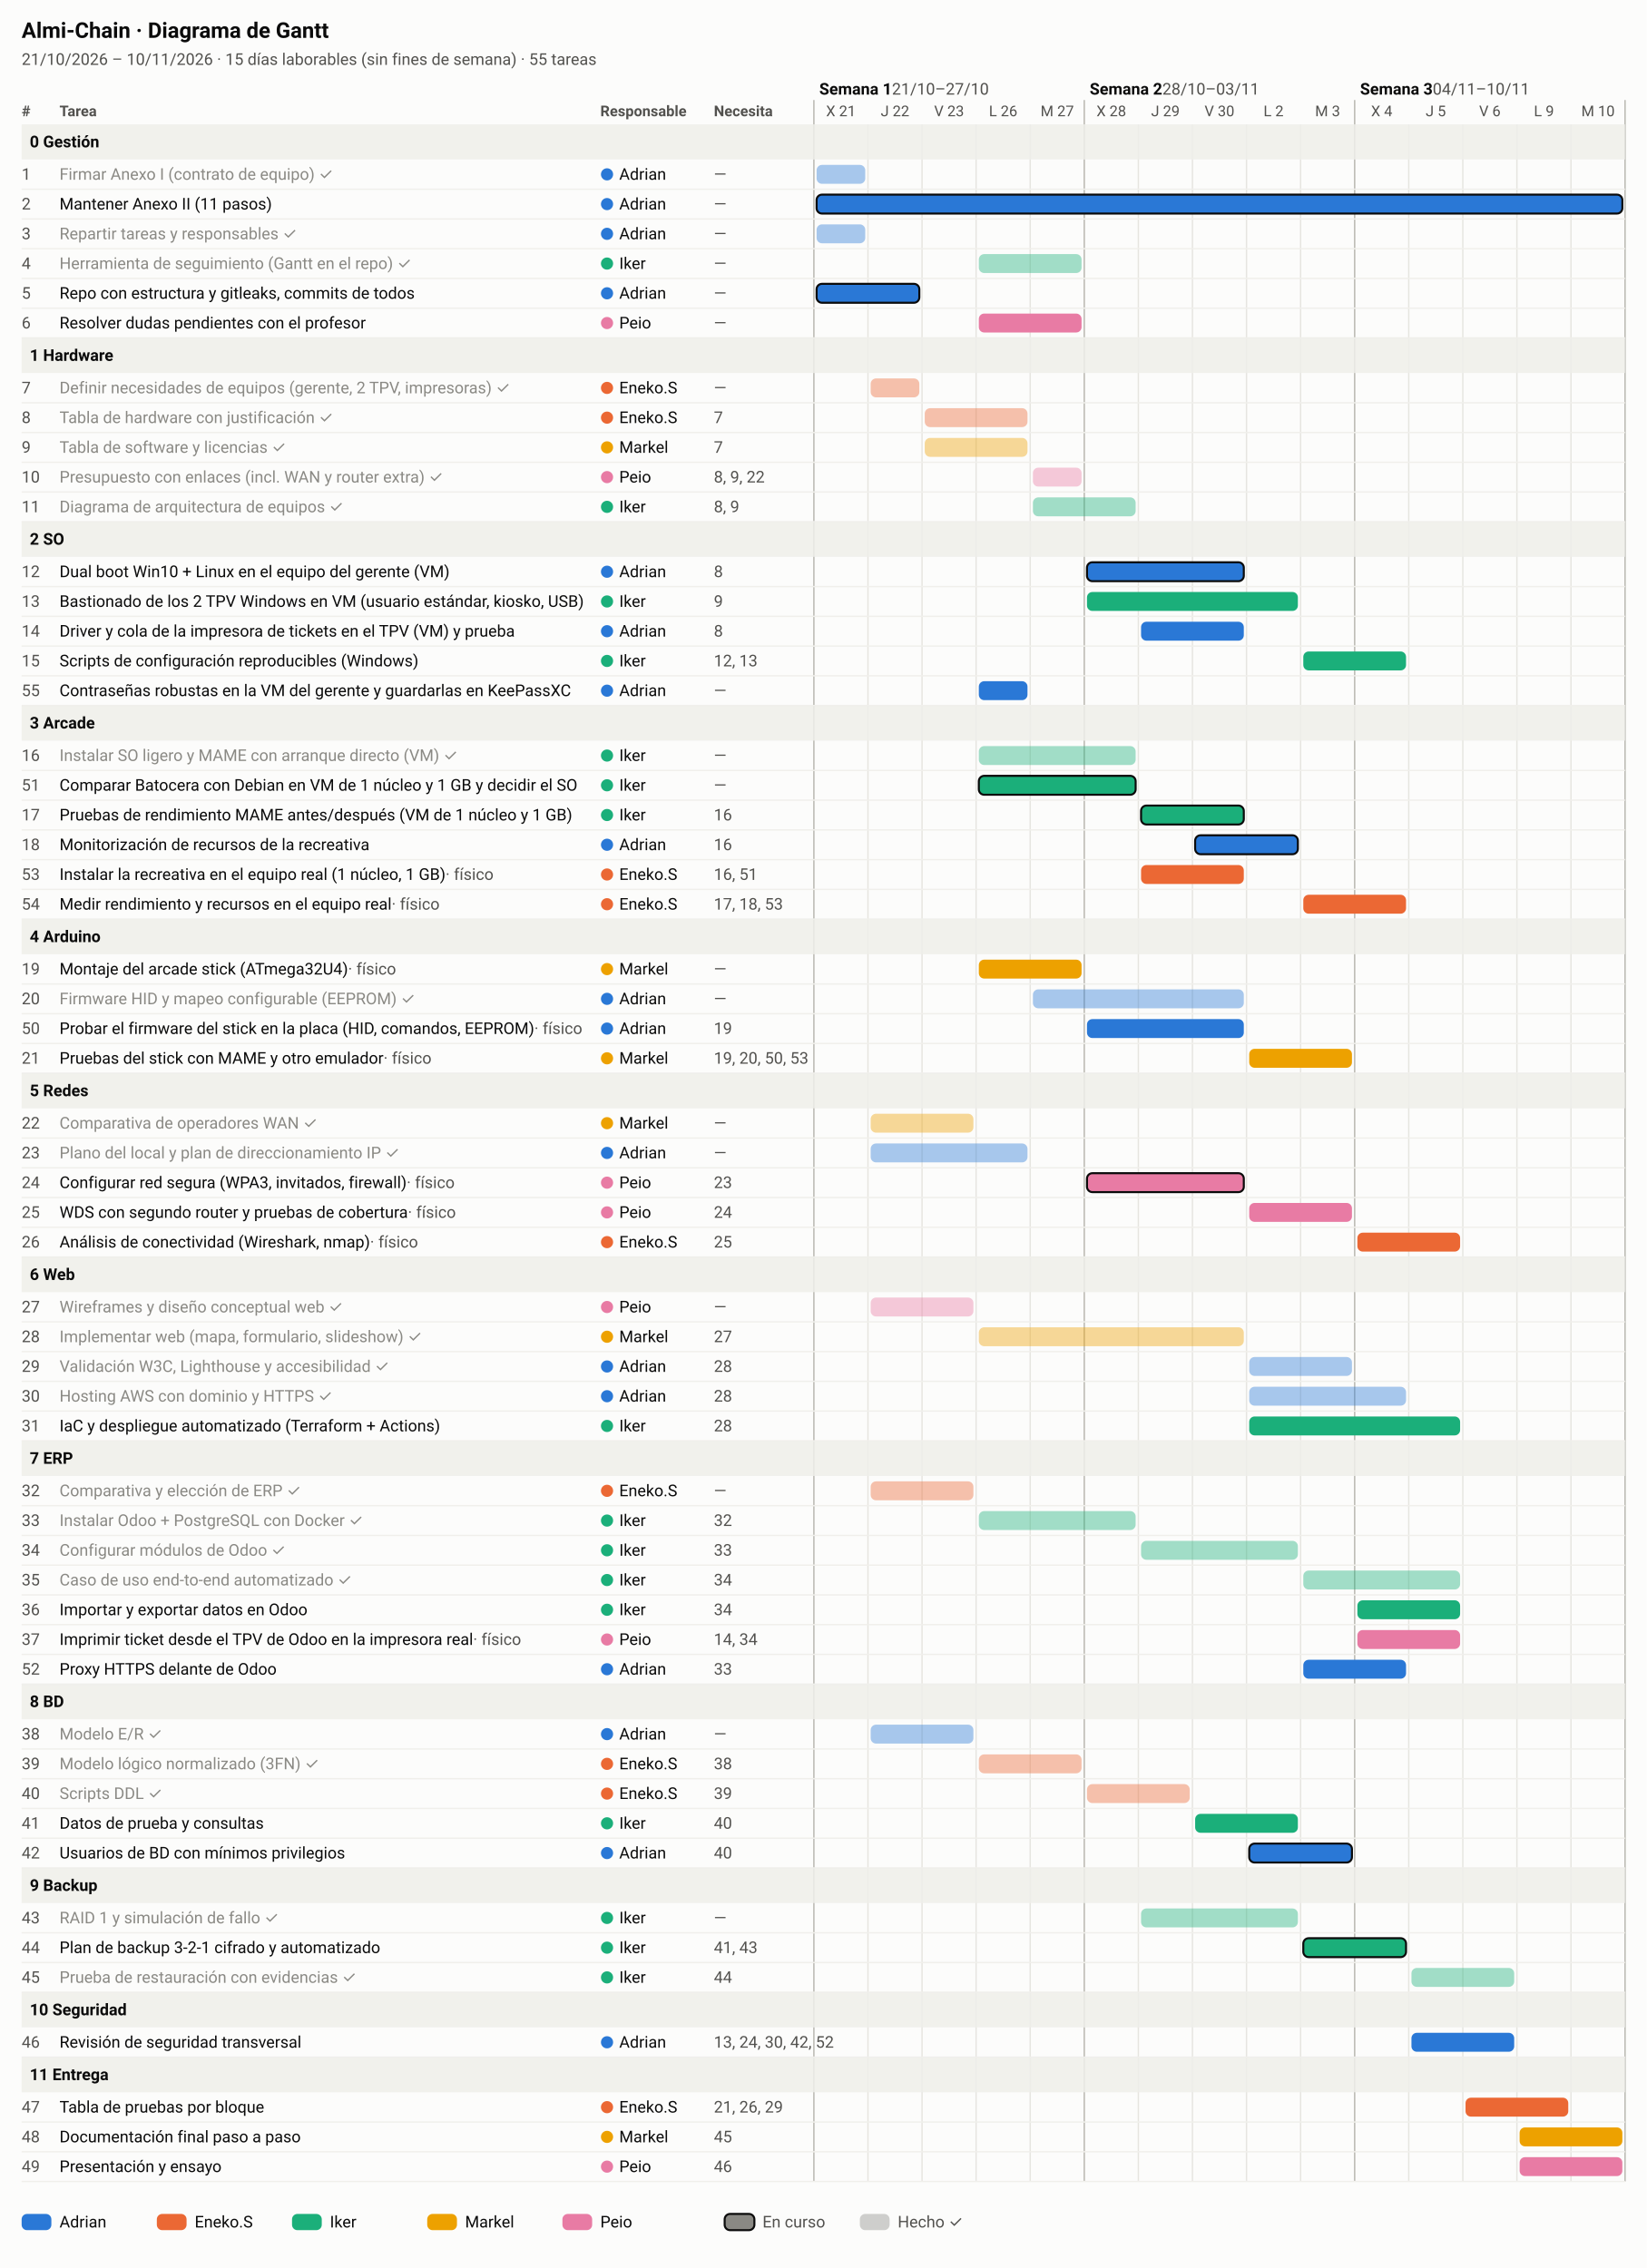
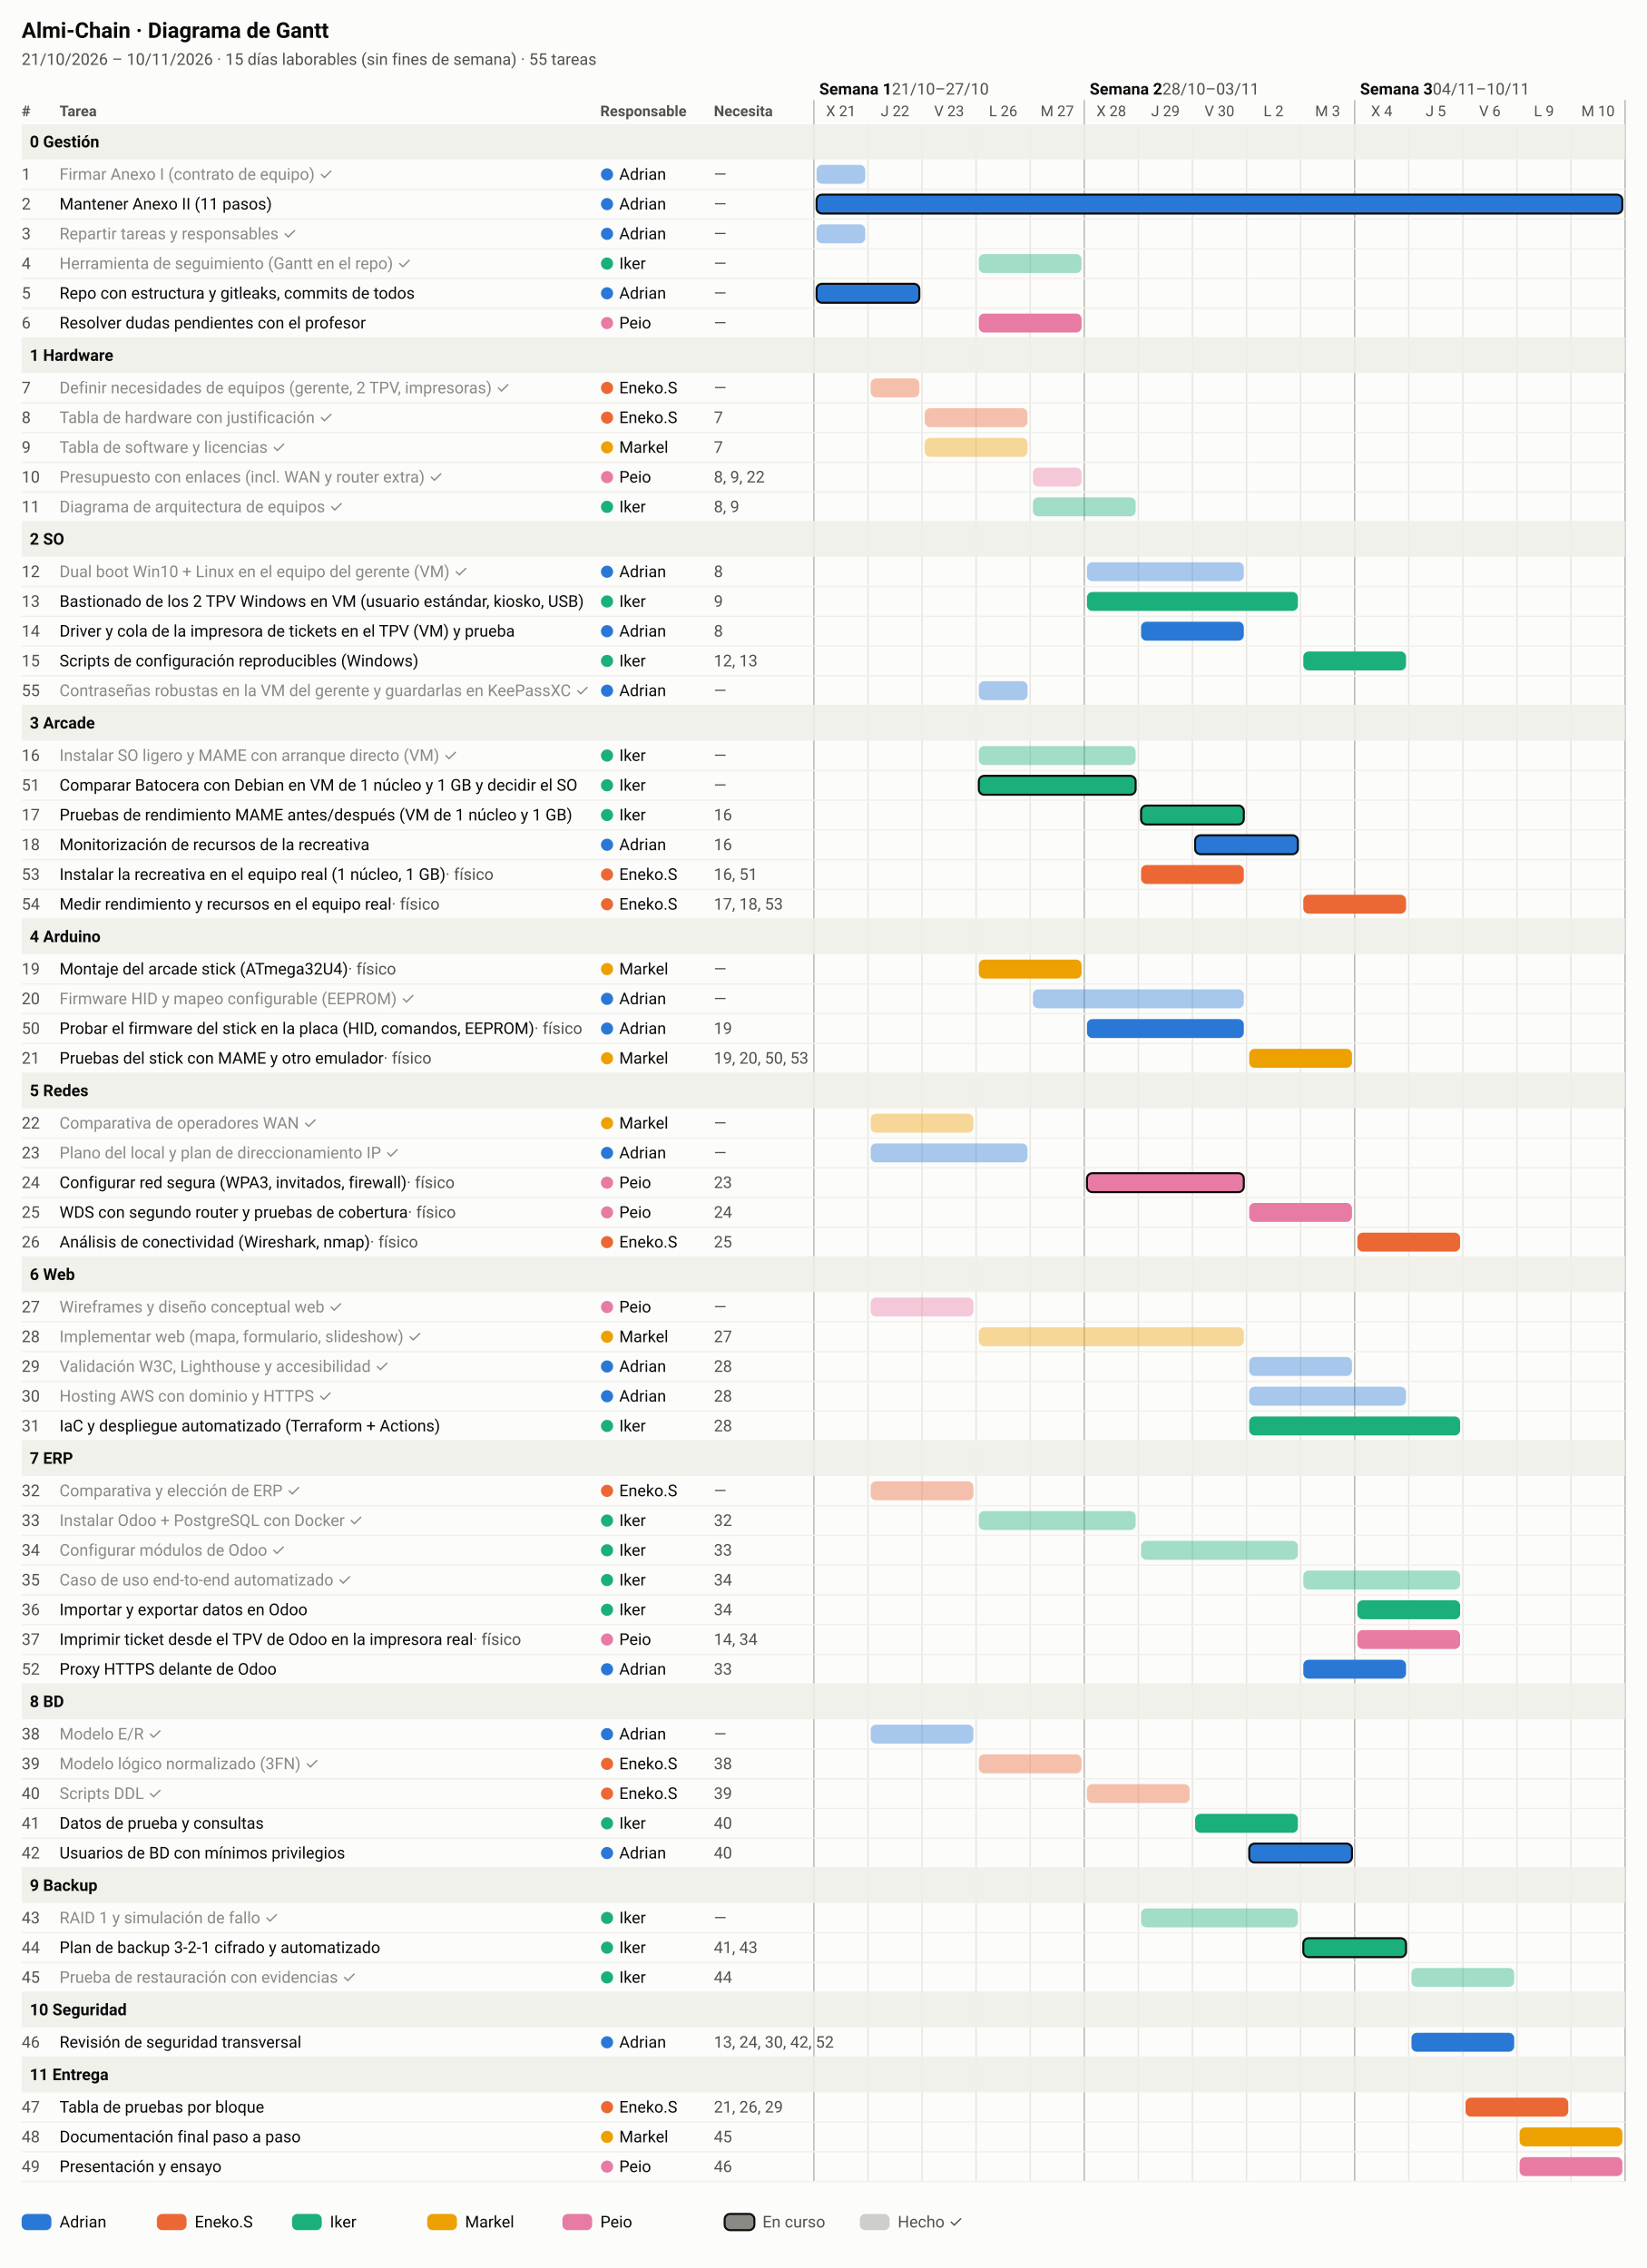
<svg xmlns="http://www.w3.org/2000/svg" width="1218" height="1678" viewBox="0 0 1218 1678" font-family="system-ui, -apple-system, Segoe UI, Roboto, sans-serif" font-size="12">
  <style>.t{fill:#0b0b0b}.s{fill:#52514e}.m{fill:#8a8984}.b{font-weight:600}</style>
  <rect width="1218" height="1678" fill="#fcfcfb" />
  <text x="16" y="28" class="t b" font-size="16">Almi-Chain · Diagrama de Gantt</text>
  <text x="16" y="48" class="s">21/10/2026 – 10/11/2026 · 15 días laborables (sin fines de semana) · 55 tareas</text>
  <text x="606" y="70" class="t b">Semana 1<tspan class="s" font-weight="400"> 21/10–27/10</tspan>
  </text>
  <text x="806" y="70" class="t b">Semana 2<tspan class="s" font-weight="400"> 28/10–03/11</tspan>
  </text>
  <text x="1006" y="70" class="t b">Semana 3<tspan class="s" font-weight="400"> 04/11–10/11</tspan>
  </text>
  <text x="622.0" y="86" text-anchor="middle" class="s" font-size="11">X 21</text>
  <text x="662.0" y="86" text-anchor="middle" class="s" font-size="11">J 22</text>
  <text x="702.0" y="86" text-anchor="middle" class="s" font-size="11">V 23</text>
  <text x="742.0" y="86" text-anchor="middle" class="s" font-size="11">L 26</text>
  <text x="782.0" y="86" text-anchor="middle" class="s" font-size="11">M 27</text>
  <text x="822.0" y="86" text-anchor="middle" class="s" font-size="11">X 28</text>
  <text x="862.0" y="86" text-anchor="middle" class="s" font-size="11">J 29</text>
  <text x="902.0" y="86" text-anchor="middle" class="s" font-size="11">V 30</text>
  <text x="942.0" y="86" text-anchor="middle" class="s" font-size="11">L 2</text>
  <text x="982.0" y="86" text-anchor="middle" class="s" font-size="11">M 3</text>
  <text x="1022.0" y="86" text-anchor="middle" class="s" font-size="11">X 4</text>
  <text x="1062.0" y="86" text-anchor="middle" class="s" font-size="11">J 5</text>
  <text x="1102.0" y="86" text-anchor="middle" class="s" font-size="11">V 6</text>
  <text x="1142.0" y="86" text-anchor="middle" class="s" font-size="11">L 9</text>
  <text x="1182.0" y="86" text-anchor="middle" class="s" font-size="11">M 10</text>
  <text x="16" y="86" class="s b" font-size="11">#</text>
  <text x="44" y="86" class="s b" font-size="11">Tarea</text>
  <text x="444" y="86" class="s b" font-size="11">Responsable</text>
  <text x="528" y="86" class="s b" font-size="11">Necesita</text>
  <line x1="602" y1="74" x2="602" y2="1614" stroke="#b8b7b0" stroke-width="1" />
  <line x1="642" y1="92" x2="642" y2="1614" stroke="#e6e5e0" stroke-width="1" />
  <line x1="682" y1="92" x2="682" y2="1614" stroke="#e6e5e0" stroke-width="1" />
  <line x1="722" y1="92" x2="722" y2="1614" stroke="#e6e5e0" stroke-width="1" />
  <line x1="762" y1="92" x2="762" y2="1614" stroke="#e6e5e0" stroke-width="1" />
  <line x1="802" y1="74" x2="802" y2="1614" stroke="#b8b7b0" stroke-width="1" />
  <line x1="842" y1="92" x2="842" y2="1614" stroke="#e6e5e0" stroke-width="1" />
  <line x1="882" y1="92" x2="882" y2="1614" stroke="#e6e5e0" stroke-width="1" />
  <line x1="922" y1="92" x2="922" y2="1614" stroke="#e6e5e0" stroke-width="1" />
  <line x1="962" y1="92" x2="962" y2="1614" stroke="#e6e5e0" stroke-width="1" />
  <line x1="1002" y1="74" x2="1002" y2="1614" stroke="#b8b7b0" stroke-width="1" />
  <line x1="1042" y1="92" x2="1042" y2="1614" stroke="#e6e5e0" stroke-width="1" />
  <line x1="1082" y1="92" x2="1082" y2="1614" stroke="#e6e5e0" stroke-width="1" />
  <line x1="1122" y1="92" x2="1122" y2="1614" stroke="#e6e5e0" stroke-width="1" />
  <line x1="1162" y1="92" x2="1162" y2="1614" stroke="#e6e5e0" stroke-width="1" />
  <line x1="1202" y1="74" x2="1202" y2="1614" stroke="#b8b7b0" stroke-width="1" />
  <rect x="16" y="92" width="1186" height="26" fill="#efeeea" fill-opacity="0.85" />
  <text x="22" y="109" class="t b">0 Gestión</text>
  <line x1="16" y1="140" x2="1202" y2="140" stroke="#f0efeb" />
  <text x="16" y="133.0" class="s">1</text>
  <text x="44" y="133.0" class="m">Firmar Anexo I (contrato de equipo) ✓</text>
  <circle cx="449" cy="129.0" r="4.5" fill="#2a78d6" />
  <text x="458" y="133.0" class="t">Adrian</text>
  <text x="528" y="133.0" class="s">—</text>
  <rect x="604" y="122" width="36" height="14" rx="4" fill="#2a78d6" fill-opacity="0.4" />
  <line x1="16" y1="162" x2="1202" y2="162" stroke="#f0efeb" />
  <text x="16" y="155.0" class="s">2</text>
  <text x="44" y="155.0" class="t">Mantener Anexo II (11 pasos)</text>
  <circle cx="449" cy="151.0" r="4.5" fill="#2a78d6" />
  <text x="458" y="155.0" class="t">Adrian</text>
  <text x="528" y="155.0" class="s">—</text>
  <rect x="604" y="144" width="596" height="14" rx="4" fill="#2a78d6" stroke="#0b0b0b" stroke-width="1.5" />
  <line x1="16" y1="184" x2="1202" y2="184" stroke="#f0efeb" />
  <text x="16" y="177.0" class="s">3</text>
  <text x="44" y="177.0" class="m">Repartir tareas y responsables ✓</text>
  <circle cx="449" cy="173.0" r="4.5" fill="#2a78d6" />
  <text x="458" y="177.0" class="t">Adrian</text>
  <text x="528" y="177.0" class="s">—</text>
  <rect x="604" y="166" width="36" height="14" rx="4" fill="#2a78d6" fill-opacity="0.4" />
  <line x1="16" y1="206" x2="1202" y2="206" stroke="#f0efeb" />
  <text x="16" y="199.0" class="s">4</text>
  <text x="44" y="199.0" class="m">Herramienta de seguimiento (Gantt en el repo) ✓</text>
  <circle cx="449" cy="195.0" r="4.5" fill="#1baf7a" />
  <text x="458" y="199.0" class="t">Iker</text>
  <text x="528" y="199.0" class="s">—</text>
  <rect x="724" y="188" width="76" height="14" rx="4" fill="#1baf7a" fill-opacity="0.4" />
  <line x1="16" y1="228" x2="1202" y2="228" stroke="#f0efeb" />
  <text x="16" y="221.0" class="s">5</text>
  <text x="44" y="221.0" class="t">Repo con estructura y gitleaks, commits de todos</text>
  <circle cx="449" cy="217.0" r="4.5" fill="#2a78d6" />
  <text x="458" y="221.0" class="t">Adrian</text>
  <text x="528" y="221.0" class="s">—</text>
  <rect x="604" y="210" width="76" height="14" rx="4" fill="#2a78d6" stroke="#0b0b0b" stroke-width="1.5" />
  <line x1="16" y1="250" x2="1202" y2="250" stroke="#f0efeb" />
  <text x="16" y="243.0" class="s">6</text>
  <text x="44" y="243.0" class="t">Resolver dudas pendientes con el profesor</text>
  <circle cx="449" cy="239.0" r="4.5" fill="#e87ba4" />
  <text x="458" y="243.0" class="t">Peio</text>
  <text x="528" y="243.0" class="s">—</text>
  <rect x="724" y="232" width="76" height="14" rx="4" fill="#e87ba4" />
  <rect x="16" y="250" width="1186" height="26" fill="#efeeea" fill-opacity="0.85" />
  <text x="22" y="267" class="t b">1 Hardware</text>
  <line x1="16" y1="298" x2="1202" y2="298" stroke="#f0efeb" />
  <text x="16" y="291.0" class="s">7</text>
  <text x="44" y="291.0" class="m">Definir necesidades de equipos (gerente, 2 TPV, impresoras) ✓</text>
  <circle cx="449" cy="287.0" r="4.5" fill="#eb6834" />
  <text x="458" y="291.0" class="t">Eneko.S</text>
  <text x="528" y="291.0" class="s">—</text>
  <rect x="644" y="280" width="36" height="14" rx="4" fill="#eb6834" fill-opacity="0.4" />
  <line x1="16" y1="320" x2="1202" y2="320" stroke="#f0efeb" />
  <text x="16" y="313.0" class="s">8</text>
  <text x="44" y="313.0" class="m">Tabla de hardware con justificación ✓</text>
  <circle cx="449" cy="309.0" r="4.5" fill="#eb6834" />
  <text x="458" y="313.0" class="t">Eneko.S</text>
  <text x="528" y="313.0" class="s">7</text>
  <rect x="684" y="302" width="76" height="14" rx="4" fill="#eb6834" fill-opacity="0.4" />
  <line x1="16" y1="342" x2="1202" y2="342" stroke="#f0efeb" />
  <text x="16" y="335.0" class="s">9</text>
  <text x="44" y="335.0" class="m">Tabla de software y licencias ✓</text>
  <circle cx="449" cy="331.0" r="4.5" fill="#eda100" />
  <text x="458" y="335.0" class="t">Markel</text>
  <text x="528" y="335.0" class="s">7</text>
  <rect x="684" y="324" width="76" height="14" rx="4" fill="#eda100" fill-opacity="0.4" />
  <line x1="16" y1="364" x2="1202" y2="364" stroke="#f0efeb" />
  <text x="16" y="357.0" class="s">10</text>
  <text x="44" y="357.0" class="m">Presupuesto con enlaces (incl. WAN y router extra) ✓</text>
  <circle cx="449" cy="353.0" r="4.5" fill="#e87ba4" />
  <text x="458" y="357.0" class="t">Peio</text>
  <text x="528" y="357.0" class="s">8, 9, 22</text>
  <rect x="764" y="346" width="36" height="14" rx="4" fill="#e87ba4" fill-opacity="0.4" />
  <line x1="16" y1="386" x2="1202" y2="386" stroke="#f0efeb" />
  <text x="16" y="379.0" class="s">11</text>
  <text x="44" y="379.0" class="m">Diagrama de arquitectura de equipos ✓</text>
  <circle cx="449" cy="375.0" r="4.5" fill="#1baf7a" />
  <text x="458" y="379.0" class="t">Iker</text>
  <text x="528" y="379.0" class="s">8, 9</text>
  <rect x="764" y="368" width="76" height="14" rx="4" fill="#1baf7a" fill-opacity="0.4" />
  <rect x="16" y="386" width="1186" height="26" fill="#efeeea" fill-opacity="0.85" />
  <text x="22" y="403" class="t b">2 SO</text>
  <line x1="16" y1="434" x2="1202" y2="434" stroke="#f0efeb" />
  <text x="16" y="427.0" class="s">12</text>
-   <text x="44" y="427.0" class="t">Dual boot Win10 + Linux en el equipo del gerente (VM)</text>
+   <text x="44" y="427.0" class="m">Dual boot Win10 + Linux en el equipo del gerente (VM) ✓</text>
  <circle cx="449" cy="423.0" r="4.5" fill="#2a78d6" />
  <text x="458" y="427.0" class="t">Adrian</text>
  <text x="528" y="427.0" class="s">8</text>
-   <rect x="804" y="416" width="116" height="14" rx="4" fill="#2a78d6" stroke="#0b0b0b" stroke-width="1.5" />
+   <rect x="804" y="416" width="116" height="14" rx="4" fill="#2a78d6" fill-opacity="0.4" />
  <line x1="16" y1="456" x2="1202" y2="456" stroke="#f0efeb" />
  <text x="16" y="449.0" class="s">13</text>
  <text x="44" y="449.0" class="t">Bastionado de los 2 TPV Windows en VM (usuario estándar, kiosko, USB)</text>
  <circle cx="449" cy="445.0" r="4.5" fill="#1baf7a" />
  <text x="458" y="449.0" class="t">Iker</text>
  <text x="528" y="449.0" class="s">9</text>
  <rect x="804" y="438" width="156" height="14" rx="4" fill="#1baf7a" />
  <line x1="16" y1="478" x2="1202" y2="478" stroke="#f0efeb" />
  <text x="16" y="471.0" class="s">14</text>
  <text x="44" y="471.0" class="t">Driver y cola de la impresora de tickets en el TPV (VM) y prueba</text>
  <circle cx="449" cy="467.0" r="4.5" fill="#2a78d6" />
  <text x="458" y="471.0" class="t">Adrian</text>
  <text x="528" y="471.0" class="s">8</text>
  <rect x="844" y="460" width="76" height="14" rx="4" fill="#2a78d6" />
  <line x1="16" y1="500" x2="1202" y2="500" stroke="#f0efeb" />
  <text x="16" y="493.0" class="s">15</text>
  <text x="44" y="493.0" class="t">Scripts de configuración reproducibles (Windows)</text>
  <circle cx="449" cy="489.0" r="4.5" fill="#1baf7a" />
  <text x="458" y="493.0" class="t">Iker</text>
  <text x="528" y="493.0" class="s">12, 13</text>
  <rect x="964" y="482" width="76" height="14" rx="4" fill="#1baf7a" />
  <line x1="16" y1="522" x2="1202" y2="522" stroke="#f0efeb" />
  <text x="16" y="515.0" class="s">55</text>
-   <text x="44" y="515.0" class="t">Contraseñas robustas en la VM del gerente y guardarlas en KeePassXC</text>
+   <text x="44" y="515.0" class="m">Contraseñas robustas en la VM del gerente y guardarlas en KeePassXC ✓</text>
  <circle cx="449" cy="511.0" r="4.5" fill="#2a78d6" />
  <text x="458" y="515.0" class="t">Adrian</text>
  <text x="528" y="515.0" class="s">—</text>
-   <rect x="724" y="504" width="36" height="14" rx="4" fill="#2a78d6" />
+   <rect x="724" y="504" width="36" height="14" rx="4" fill="#2a78d6" fill-opacity="0.4" />
  <rect x="16" y="522" width="1186" height="26" fill="#efeeea" fill-opacity="0.85" />
  <text x="22" y="539" class="t b">3 Arcade</text>
  <line x1="16" y1="570" x2="1202" y2="570" stroke="#f0efeb" />
  <text x="16" y="563.0" class="s">16</text>
  <text x="44" y="563.0" class="m">Instalar SO ligero y MAME con arranque directo (VM) ✓</text>
  <circle cx="449" cy="559.0" r="4.5" fill="#1baf7a" />
  <text x="458" y="563.0" class="t">Iker</text>
  <text x="528" y="563.0" class="s">—</text>
  <rect x="724" y="552" width="116" height="14" rx="4" fill="#1baf7a" fill-opacity="0.4" />
  <line x1="16" y1="592" x2="1202" y2="592" stroke="#f0efeb" />
  <text x="16" y="585.0" class="s">51</text>
  <text x="44" y="585.0" class="t">Comparar Batocera con Debian en VM de 1 núcleo y 1 GB y decidir el SO</text>
  <circle cx="449" cy="581.0" r="4.5" fill="#1baf7a" />
  <text x="458" y="585.0" class="t">Iker</text>
  <text x="528" y="585.0" class="s">—</text>
  <rect x="724" y="574" width="116" height="14" rx="4" fill="#1baf7a" stroke="#0b0b0b" stroke-width="1.5" />
  <line x1="16" y1="614" x2="1202" y2="614" stroke="#f0efeb" />
  <text x="16" y="607.0" class="s">17</text>
  <text x="44" y="607.0" class="t">Pruebas de rendimiento MAME antes/después (VM de 1 núcleo y 1 GB)</text>
  <circle cx="449" cy="603.0" r="4.5" fill="#1baf7a" />
  <text x="458" y="607.0" class="t">Iker</text>
  <text x="528" y="607.0" class="s">16</text>
  <rect x="844" y="596" width="76" height="14" rx="4" fill="#1baf7a" stroke="#0b0b0b" stroke-width="1.5" />
  <line x1="16" y1="636" x2="1202" y2="636" stroke="#f0efeb" />
  <text x="16" y="629.0" class="s">18</text>
  <text x="44" y="629.0" class="t">Monitorización de recursos de la recreativa</text>
  <circle cx="449" cy="625.0" r="4.5" fill="#2a78d6" />
  <text x="458" y="629.0" class="t">Adrian</text>
  <text x="528" y="629.0" class="s">16</text>
  <rect x="884" y="618" width="76" height="14" rx="4" fill="#2a78d6" stroke="#0b0b0b" stroke-width="1.5" />
  <line x1="16" y1="658" x2="1202" y2="658" stroke="#f0efeb" />
  <text x="16" y="651.0" class="s">53</text>
  <text x="44" y="651.0" class="t">Instalar la recreativa en el equipo real (1 núcleo, 1 GB)<tspan class="s"> · físico</tspan>
  </text>
  <circle cx="449" cy="647.0" r="4.5" fill="#eb6834" />
  <text x="458" y="651.0" class="t">Eneko.S</text>
  <text x="528" y="651.0" class="s">16, 51</text>
  <rect x="844" y="640" width="76" height="14" rx="4" fill="#eb6834" />
  <line x1="16" y1="680" x2="1202" y2="680" stroke="#f0efeb" />
  <text x="16" y="673.0" class="s">54</text>
  <text x="44" y="673.0" class="t">Medir rendimiento y recursos en el equipo real<tspan class="s"> · físico</tspan>
  </text>
  <circle cx="449" cy="669.0" r="4.5" fill="#eb6834" />
  <text x="458" y="673.0" class="t">Eneko.S</text>
  <text x="528" y="673.0" class="s">17, 18, 53</text>
  <rect x="964" y="662" width="76" height="14" rx="4" fill="#eb6834" />
  <rect x="16" y="680" width="1186" height="26" fill="#efeeea" fill-opacity="0.85" />
  <text x="22" y="697" class="t b">4 Arduino</text>
  <line x1="16" y1="728" x2="1202" y2="728" stroke="#f0efeb" />
  <text x="16" y="721.0" class="s">19</text>
  <text x="44" y="721.0" class="t">Montaje del arcade stick (ATmega32U4)<tspan class="s"> · físico</tspan>
  </text>
  <circle cx="449" cy="717.0" r="4.5" fill="#eda100" />
  <text x="458" y="721.0" class="t">Markel</text>
  <text x="528" y="721.0" class="s">—</text>
  <rect x="724" y="710" width="76" height="14" rx="4" fill="#eda100" />
  <line x1="16" y1="750" x2="1202" y2="750" stroke="#f0efeb" />
  <text x="16" y="743.0" class="s">20</text>
  <text x="44" y="743.0" class="m">Firmware HID y mapeo configurable (EEPROM) ✓</text>
  <circle cx="449" cy="739.0" r="4.5" fill="#2a78d6" />
  <text x="458" y="743.0" class="t">Adrian</text>
  <text x="528" y="743.0" class="s">—</text>
  <rect x="764" y="732" width="156" height="14" rx="4" fill="#2a78d6" fill-opacity="0.4" />
  <line x1="16" y1="772" x2="1202" y2="772" stroke="#f0efeb" />
  <text x="16" y="765.0" class="s">50</text>
  <text x="44" y="765.0" class="t">Probar el firmware del stick en la placa (HID, comandos, EEPROM)<tspan class="s"> · físico</tspan>
  </text>
  <circle cx="449" cy="761.0" r="4.5" fill="#2a78d6" />
  <text x="458" y="765.0" class="t">Adrian</text>
  <text x="528" y="765.0" class="s">19</text>
  <rect x="804" y="754" width="116" height="14" rx="4" fill="#2a78d6" />
  <line x1="16" y1="794" x2="1202" y2="794" stroke="#f0efeb" />
  <text x="16" y="787.0" class="s">21</text>
  <text x="44" y="787.0" class="t">Pruebas del stick con MAME y otro emulador<tspan class="s"> · físico</tspan>
  </text>
  <circle cx="449" cy="783.0" r="4.5" fill="#eda100" />
  <text x="458" y="787.0" class="t">Markel</text>
  <text x="528" y="787.0" class="s">19, 20, 50, 53</text>
  <rect x="924" y="776" width="76" height="14" rx="4" fill="#eda100" />
  <rect x="16" y="794" width="1186" height="26" fill="#efeeea" fill-opacity="0.85" />
  <text x="22" y="811" class="t b">5 Redes</text>
  <line x1="16" y1="842" x2="1202" y2="842" stroke="#f0efeb" />
  <text x="16" y="835.0" class="s">22</text>
  <text x="44" y="835.0" class="m">Comparativa de operadores WAN ✓</text>
  <circle cx="449" cy="831.0" r="4.5" fill="#eda100" />
  <text x="458" y="835.0" class="t">Markel</text>
  <text x="528" y="835.0" class="s">—</text>
  <rect x="644" y="824" width="76" height="14" rx="4" fill="#eda100" fill-opacity="0.4" />
  <line x1="16" y1="864" x2="1202" y2="864" stroke="#f0efeb" />
  <text x="16" y="857.0" class="s">23</text>
  <text x="44" y="857.0" class="m">Plano del local y plan de direccionamiento IP ✓</text>
  <circle cx="449" cy="853.0" r="4.5" fill="#2a78d6" />
  <text x="458" y="857.0" class="t">Adrian</text>
  <text x="528" y="857.0" class="s">—</text>
  <rect x="644" y="846" width="116" height="14" rx="4" fill="#2a78d6" fill-opacity="0.4" />
  <line x1="16" y1="886" x2="1202" y2="886" stroke="#f0efeb" />
  <text x="16" y="879.0" class="s">24</text>
  <text x="44" y="879.0" class="t">Configurar red segura (WPA3, invitados, firewall)<tspan class="s"> · físico</tspan>
  </text>
  <circle cx="449" cy="875.0" r="4.5" fill="#e87ba4" />
  <text x="458" y="879.0" class="t">Peio</text>
  <text x="528" y="879.0" class="s">23</text>
  <rect x="804" y="868" width="116" height="14" rx="4" fill="#e87ba4" stroke="#0b0b0b" stroke-width="1.5" />
  <line x1="16" y1="908" x2="1202" y2="908" stroke="#f0efeb" />
  <text x="16" y="901.0" class="s">25</text>
  <text x="44" y="901.0" class="t">WDS con segundo router y pruebas de cobertura<tspan class="s"> · físico</tspan>
  </text>
  <circle cx="449" cy="897.0" r="4.5" fill="#e87ba4" />
  <text x="458" y="901.0" class="t">Peio</text>
  <text x="528" y="901.0" class="s">24</text>
  <rect x="924" y="890" width="76" height="14" rx="4" fill="#e87ba4" />
  <line x1="16" y1="930" x2="1202" y2="930" stroke="#f0efeb" />
  <text x="16" y="923.0" class="s">26</text>
  <text x="44" y="923.0" class="t">Análisis de conectividad (Wireshark, nmap)<tspan class="s"> · físico</tspan>
  </text>
  <circle cx="449" cy="919.0" r="4.5" fill="#eb6834" />
  <text x="458" y="923.0" class="t">Eneko.S</text>
  <text x="528" y="923.0" class="s">25</text>
  <rect x="1004" y="912" width="76" height="14" rx="4" fill="#eb6834" />
  <rect x="16" y="930" width="1186" height="26" fill="#efeeea" fill-opacity="0.85" />
  <text x="22" y="947" class="t b">6 Web</text>
  <line x1="16" y1="978" x2="1202" y2="978" stroke="#f0efeb" />
  <text x="16" y="971.0" class="s">27</text>
  <text x="44" y="971.0" class="m">Wireframes y diseño conceptual web ✓</text>
  <circle cx="449" cy="967.0" r="4.5" fill="#e87ba4" />
  <text x="458" y="971.0" class="t">Peio</text>
  <text x="528" y="971.0" class="s">—</text>
  <rect x="644" y="960" width="76" height="14" rx="4" fill="#e87ba4" fill-opacity="0.4" />
  <line x1="16" y1="1000" x2="1202" y2="1000" stroke="#f0efeb" />
  <text x="16" y="993.0" class="s">28</text>
  <text x="44" y="993.0" class="m">Implementar web (mapa, formulario, slideshow) ✓</text>
  <circle cx="449" cy="989.0" r="4.5" fill="#eda100" />
  <text x="458" y="993.0" class="t">Markel</text>
  <text x="528" y="993.0" class="s">27</text>
  <rect x="724" y="982" width="196" height="14" rx="4" fill="#eda100" fill-opacity="0.4" />
  <line x1="16" y1="1022" x2="1202" y2="1022" stroke="#f0efeb" />
  <text x="16" y="1015.0" class="s">29</text>
  <text x="44" y="1015.0" class="m">Validación W3C, Lighthouse y accesibilidad ✓</text>
  <circle cx="449" cy="1011.0" r="4.5" fill="#2a78d6" />
  <text x="458" y="1015.0" class="t">Adrian</text>
  <text x="528" y="1015.0" class="s">28</text>
  <rect x="924" y="1004" width="76" height="14" rx="4" fill="#2a78d6" fill-opacity="0.4" />
  <line x1="16" y1="1044" x2="1202" y2="1044" stroke="#f0efeb" />
  <text x="16" y="1037.0" class="s">30</text>
  <text x="44" y="1037.0" class="m">Hosting AWS con dominio y HTTPS ✓</text>
  <circle cx="449" cy="1033.0" r="4.5" fill="#2a78d6" />
  <text x="458" y="1037.0" class="t">Adrian</text>
  <text x="528" y="1037.0" class="s">28</text>
  <rect x="924" y="1026" width="116" height="14" rx="4" fill="#2a78d6" fill-opacity="0.4" />
  <line x1="16" y1="1066" x2="1202" y2="1066" stroke="#f0efeb" />
  <text x="16" y="1059.0" class="s">31</text>
  <text x="44" y="1059.0" class="t">IaC y despliegue automatizado (Terraform + Actions)</text>
  <circle cx="449" cy="1055.0" r="4.5" fill="#1baf7a" />
  <text x="458" y="1059.0" class="t">Iker</text>
  <text x="528" y="1059.0" class="s">28</text>
  <rect x="924" y="1048" width="156" height="14" rx="4" fill="#1baf7a" />
  <rect x="16" y="1066" width="1186" height="26" fill="#efeeea" fill-opacity="0.85" />
  <text x="22" y="1083" class="t b">7 ERP</text>
  <line x1="16" y1="1114" x2="1202" y2="1114" stroke="#f0efeb" />
  <text x="16" y="1107.0" class="s">32</text>
  <text x="44" y="1107.0" class="m">Comparativa y elección de ERP ✓</text>
  <circle cx="449" cy="1103.0" r="4.5" fill="#eb6834" />
  <text x="458" y="1107.0" class="t">Eneko.S</text>
  <text x="528" y="1107.0" class="s">—</text>
  <rect x="644" y="1096" width="76" height="14" rx="4" fill="#eb6834" fill-opacity="0.4" />
  <line x1="16" y1="1136" x2="1202" y2="1136" stroke="#f0efeb" />
  <text x="16" y="1129.0" class="s">33</text>
  <text x="44" y="1129.0" class="m">Instalar Odoo + PostgreSQL con Docker ✓</text>
  <circle cx="449" cy="1125.0" r="4.5" fill="#1baf7a" />
  <text x="458" y="1129.0" class="t">Iker</text>
  <text x="528" y="1129.0" class="s">32</text>
  <rect x="724" y="1118" width="116" height="14" rx="4" fill="#1baf7a" fill-opacity="0.4" />
  <line x1="16" y1="1158" x2="1202" y2="1158" stroke="#f0efeb" />
  <text x="16" y="1151.0" class="s">34</text>
  <text x="44" y="1151.0" class="m">Configurar módulos de Odoo ✓</text>
  <circle cx="449" cy="1147.0" r="4.5" fill="#1baf7a" />
  <text x="458" y="1151.0" class="t">Iker</text>
  <text x="528" y="1151.0" class="s">33</text>
  <rect x="844" y="1140" width="116" height="14" rx="4" fill="#1baf7a" fill-opacity="0.4" />
  <line x1="16" y1="1180" x2="1202" y2="1180" stroke="#f0efeb" />
  <text x="16" y="1173.0" class="s">35</text>
  <text x="44" y="1173.0" class="m">Caso de uso end-to-end automatizado ✓</text>
  <circle cx="449" cy="1169.0" r="4.5" fill="#1baf7a" />
  <text x="458" y="1173.0" class="t">Iker</text>
  <text x="528" y="1173.0" class="s">34</text>
  <rect x="964" y="1162" width="116" height="14" rx="4" fill="#1baf7a" fill-opacity="0.4" />
  <line x1="16" y1="1202" x2="1202" y2="1202" stroke="#f0efeb" />
  <text x="16" y="1195.0" class="s">36</text>
  <text x="44" y="1195.0" class="t">Importar y exportar datos en Odoo</text>
  <circle cx="449" cy="1191.0" r="4.5" fill="#1baf7a" />
  <text x="458" y="1195.0" class="t">Iker</text>
  <text x="528" y="1195.0" class="s">34</text>
  <rect x="1004" y="1184" width="76" height="14" rx="4" fill="#1baf7a" />
  <line x1="16" y1="1224" x2="1202" y2="1224" stroke="#f0efeb" />
  <text x="16" y="1217.0" class="s">37</text>
  <text x="44" y="1217.0" class="t">Imprimir ticket desde el TPV de Odoo en la impresora real<tspan class="s"> · físico</tspan>
  </text>
  <circle cx="449" cy="1213.0" r="4.5" fill="#e87ba4" />
  <text x="458" y="1217.0" class="t">Peio</text>
  <text x="528" y="1217.0" class="s">14, 34</text>
  <rect x="1004" y="1206" width="76" height="14" rx="4" fill="#e87ba4" />
  <line x1="16" y1="1246" x2="1202" y2="1246" stroke="#f0efeb" />
  <text x="16" y="1239.0" class="s">52</text>
  <text x="44" y="1239.0" class="t">Proxy HTTPS delante de Odoo</text>
  <circle cx="449" cy="1235.0" r="4.5" fill="#2a78d6" />
  <text x="458" y="1239.0" class="t">Adrian</text>
  <text x="528" y="1239.0" class="s">33</text>
  <rect x="964" y="1228" width="76" height="14" rx="4" fill="#2a78d6" />
  <rect x="16" y="1246" width="1186" height="26" fill="#efeeea" fill-opacity="0.85" />
  <text x="22" y="1263" class="t b">8 BD</text>
  <line x1="16" y1="1294" x2="1202" y2="1294" stroke="#f0efeb" />
  <text x="16" y="1287.0" class="s">38</text>
  <text x="44" y="1287.0" class="m">Modelo E/R ✓</text>
  <circle cx="449" cy="1283.0" r="4.5" fill="#2a78d6" />
  <text x="458" y="1287.0" class="t">Adrian</text>
  <text x="528" y="1287.0" class="s">—</text>
  <rect x="644" y="1276" width="76" height="14" rx="4" fill="#2a78d6" fill-opacity="0.4" />
  <line x1="16" y1="1316" x2="1202" y2="1316" stroke="#f0efeb" />
  <text x="16" y="1309.0" class="s">39</text>
  <text x="44" y="1309.0" class="m">Modelo lógico normalizado (3FN) ✓</text>
  <circle cx="449" cy="1305.0" r="4.5" fill="#eb6834" />
  <text x="458" y="1309.0" class="t">Eneko.S</text>
  <text x="528" y="1309.0" class="s">38</text>
  <rect x="724" y="1298" width="76" height="14" rx="4" fill="#eb6834" fill-opacity="0.4" />
  <line x1="16" y1="1338" x2="1202" y2="1338" stroke="#f0efeb" />
  <text x="16" y="1331.0" class="s">40</text>
  <text x="44" y="1331.0" class="m">Scripts DDL ✓</text>
  <circle cx="449" cy="1327.0" r="4.5" fill="#eb6834" />
  <text x="458" y="1331.0" class="t">Eneko.S</text>
  <text x="528" y="1331.0" class="s">39</text>
  <rect x="804" y="1320" width="76" height="14" rx="4" fill="#eb6834" fill-opacity="0.4" />
  <line x1="16" y1="1360" x2="1202" y2="1360" stroke="#f0efeb" />
  <text x="16" y="1353.0" class="s">41</text>
  <text x="44" y="1353.0" class="t">Datos de prueba y consultas</text>
  <circle cx="449" cy="1349.0" r="4.5" fill="#1baf7a" />
  <text x="458" y="1353.0" class="t">Iker</text>
  <text x="528" y="1353.0" class="s">40</text>
  <rect x="884" y="1342" width="76" height="14" rx="4" fill="#1baf7a" />
  <line x1="16" y1="1382" x2="1202" y2="1382" stroke="#f0efeb" />
  <text x="16" y="1375.0" class="s">42</text>
  <text x="44" y="1375.0" class="t">Usuarios de BD con mínimos privilegios</text>
  <circle cx="449" cy="1371.0" r="4.5" fill="#2a78d6" />
  <text x="458" y="1375.0" class="t">Adrian</text>
  <text x="528" y="1375.0" class="s">40</text>
  <rect x="924" y="1364" width="76" height="14" rx="4" fill="#2a78d6" stroke="#0b0b0b" stroke-width="1.5" />
  <rect x="16" y="1382" width="1186" height="26" fill="#efeeea" fill-opacity="0.85" />
  <text x="22" y="1399" class="t b">9 Backup</text>
  <line x1="16" y1="1430" x2="1202" y2="1430" stroke="#f0efeb" />
  <text x="16" y="1423.0" class="s">43</text>
  <text x="44" y="1423.0" class="m">RAID 1 y simulación de fallo ✓</text>
  <circle cx="449" cy="1419.0" r="4.5" fill="#1baf7a" />
  <text x="458" y="1423.0" class="t">Iker</text>
  <text x="528" y="1423.0" class="s">—</text>
  <rect x="844" y="1412" width="116" height="14" rx="4" fill="#1baf7a" fill-opacity="0.4" />
  <line x1="16" y1="1452" x2="1202" y2="1452" stroke="#f0efeb" />
  <text x="16" y="1445.0" class="s">44</text>
  <text x="44" y="1445.0" class="t">Plan de backup 3-2-1 cifrado y automatizado</text>
  <circle cx="449" cy="1441.0" r="4.5" fill="#1baf7a" />
  <text x="458" y="1445.0" class="t">Iker</text>
  <text x="528" y="1445.0" class="s">41, 43</text>
  <rect x="964" y="1434" width="76" height="14" rx="4" fill="#1baf7a" stroke="#0b0b0b" stroke-width="1.5" />
  <line x1="16" y1="1474" x2="1202" y2="1474" stroke="#f0efeb" />
  <text x="16" y="1467.0" class="s">45</text>
  <text x="44" y="1467.0" class="m">Prueba de restauración con evidencias ✓</text>
  <circle cx="449" cy="1463.0" r="4.5" fill="#1baf7a" />
  <text x="458" y="1467.0" class="t">Iker</text>
  <text x="528" y="1467.0" class="s">44</text>
  <rect x="1044" y="1456" width="76" height="14" rx="4" fill="#1baf7a" fill-opacity="0.4" />
  <rect x="16" y="1474" width="1186" height="26" fill="#efeeea" fill-opacity="0.85" />
  <text x="22" y="1491" class="t b">10 Seguridad</text>
  <line x1="16" y1="1522" x2="1202" y2="1522" stroke="#f0efeb" />
  <text x="16" y="1515.0" class="s">46</text>
  <text x="44" y="1515.0" class="t">Revisión de seguridad transversal</text>
  <circle cx="449" cy="1511.0" r="4.5" fill="#2a78d6" />
  <text x="458" y="1515.0" class="t">Adrian</text>
  <text x="528" y="1515.0" class="s">13, 24, 30, 42, 52</text>
  <rect x="1044" y="1504" width="76" height="14" rx="4" fill="#2a78d6" />
  <rect x="16" y="1522" width="1186" height="26" fill="#efeeea" fill-opacity="0.85" />
  <text x="22" y="1539" class="t b">11 Entrega</text>
  <line x1="16" y1="1570" x2="1202" y2="1570" stroke="#f0efeb" />
  <text x="16" y="1563.0" class="s">47</text>
  <text x="44" y="1563.0" class="t">Tabla de pruebas por bloque</text>
  <circle cx="449" cy="1559.0" r="4.5" fill="#eb6834" />
  <text x="458" y="1563.0" class="t">Eneko.S</text>
  <text x="528" y="1563.0" class="s">21, 26, 29</text>
  <rect x="1084" y="1552" width="76" height="14" rx="4" fill="#eb6834" />
  <line x1="16" y1="1592" x2="1202" y2="1592" stroke="#f0efeb" />
  <text x="16" y="1585.0" class="s">48</text>
  <text x="44" y="1585.0" class="t">Documentación final paso a paso</text>
  <circle cx="449" cy="1581.0" r="4.5" fill="#eda100" />
  <text x="458" y="1585.0" class="t">Markel</text>
  <text x="528" y="1585.0" class="s">45</text>
  <rect x="1124" y="1574" width="76" height="14" rx="4" fill="#eda100" />
  <line x1="16" y1="1614" x2="1202" y2="1614" stroke="#f0efeb" />
  <text x="16" y="1607.0" class="s">49</text>
  <text x="44" y="1607.0" class="t">Presentación y ensayo</text>
  <circle cx="449" cy="1603.0" r="4.5" fill="#e87ba4" />
  <text x="458" y="1607.0" class="t">Peio</text>
  <text x="528" y="1607.0" class="s">46</text>
  <rect x="1124" y="1596" width="76" height="14" rx="4" fill="#e87ba4" />
  <rect x="16" y="1638" width="22" height="12" rx="4" fill="#2a78d6" />
  <text x="44" y="1648" class="t">Adrian</text>
  <rect x="116" y="1638" width="22" height="12" rx="4" fill="#eb6834" />
  <text x="144" y="1648" class="t">Eneko.S</text>
  <rect x="216" y="1638" width="22" height="12" rx="4" fill="#1baf7a" />
  <text x="244" y="1648" class="t">Iker</text>
  <rect x="316" y="1638" width="22" height="12" rx="4" fill="#eda100" />
  <text x="344" y="1648" class="t">Markel</text>
  <rect x="416" y="1638" width="22" height="12" rx="4" fill="#e87ba4" />
  <text x="444" y="1648" class="t">Peio</text>
  <rect x="536" y="1638" width="22" height="12" rx="4" fill="#8a8984" stroke="#0b0b0b" stroke-width="1.5" />
  <text x="564" y="1648" class="s">En curso</text>
  <rect x="636" y="1638" width="22" height="12" rx="4" fill="#8a8984" fill-opacity="0.4" />
  <text x="664" y="1648" class="s">Hecho ✓</text>
</svg>
